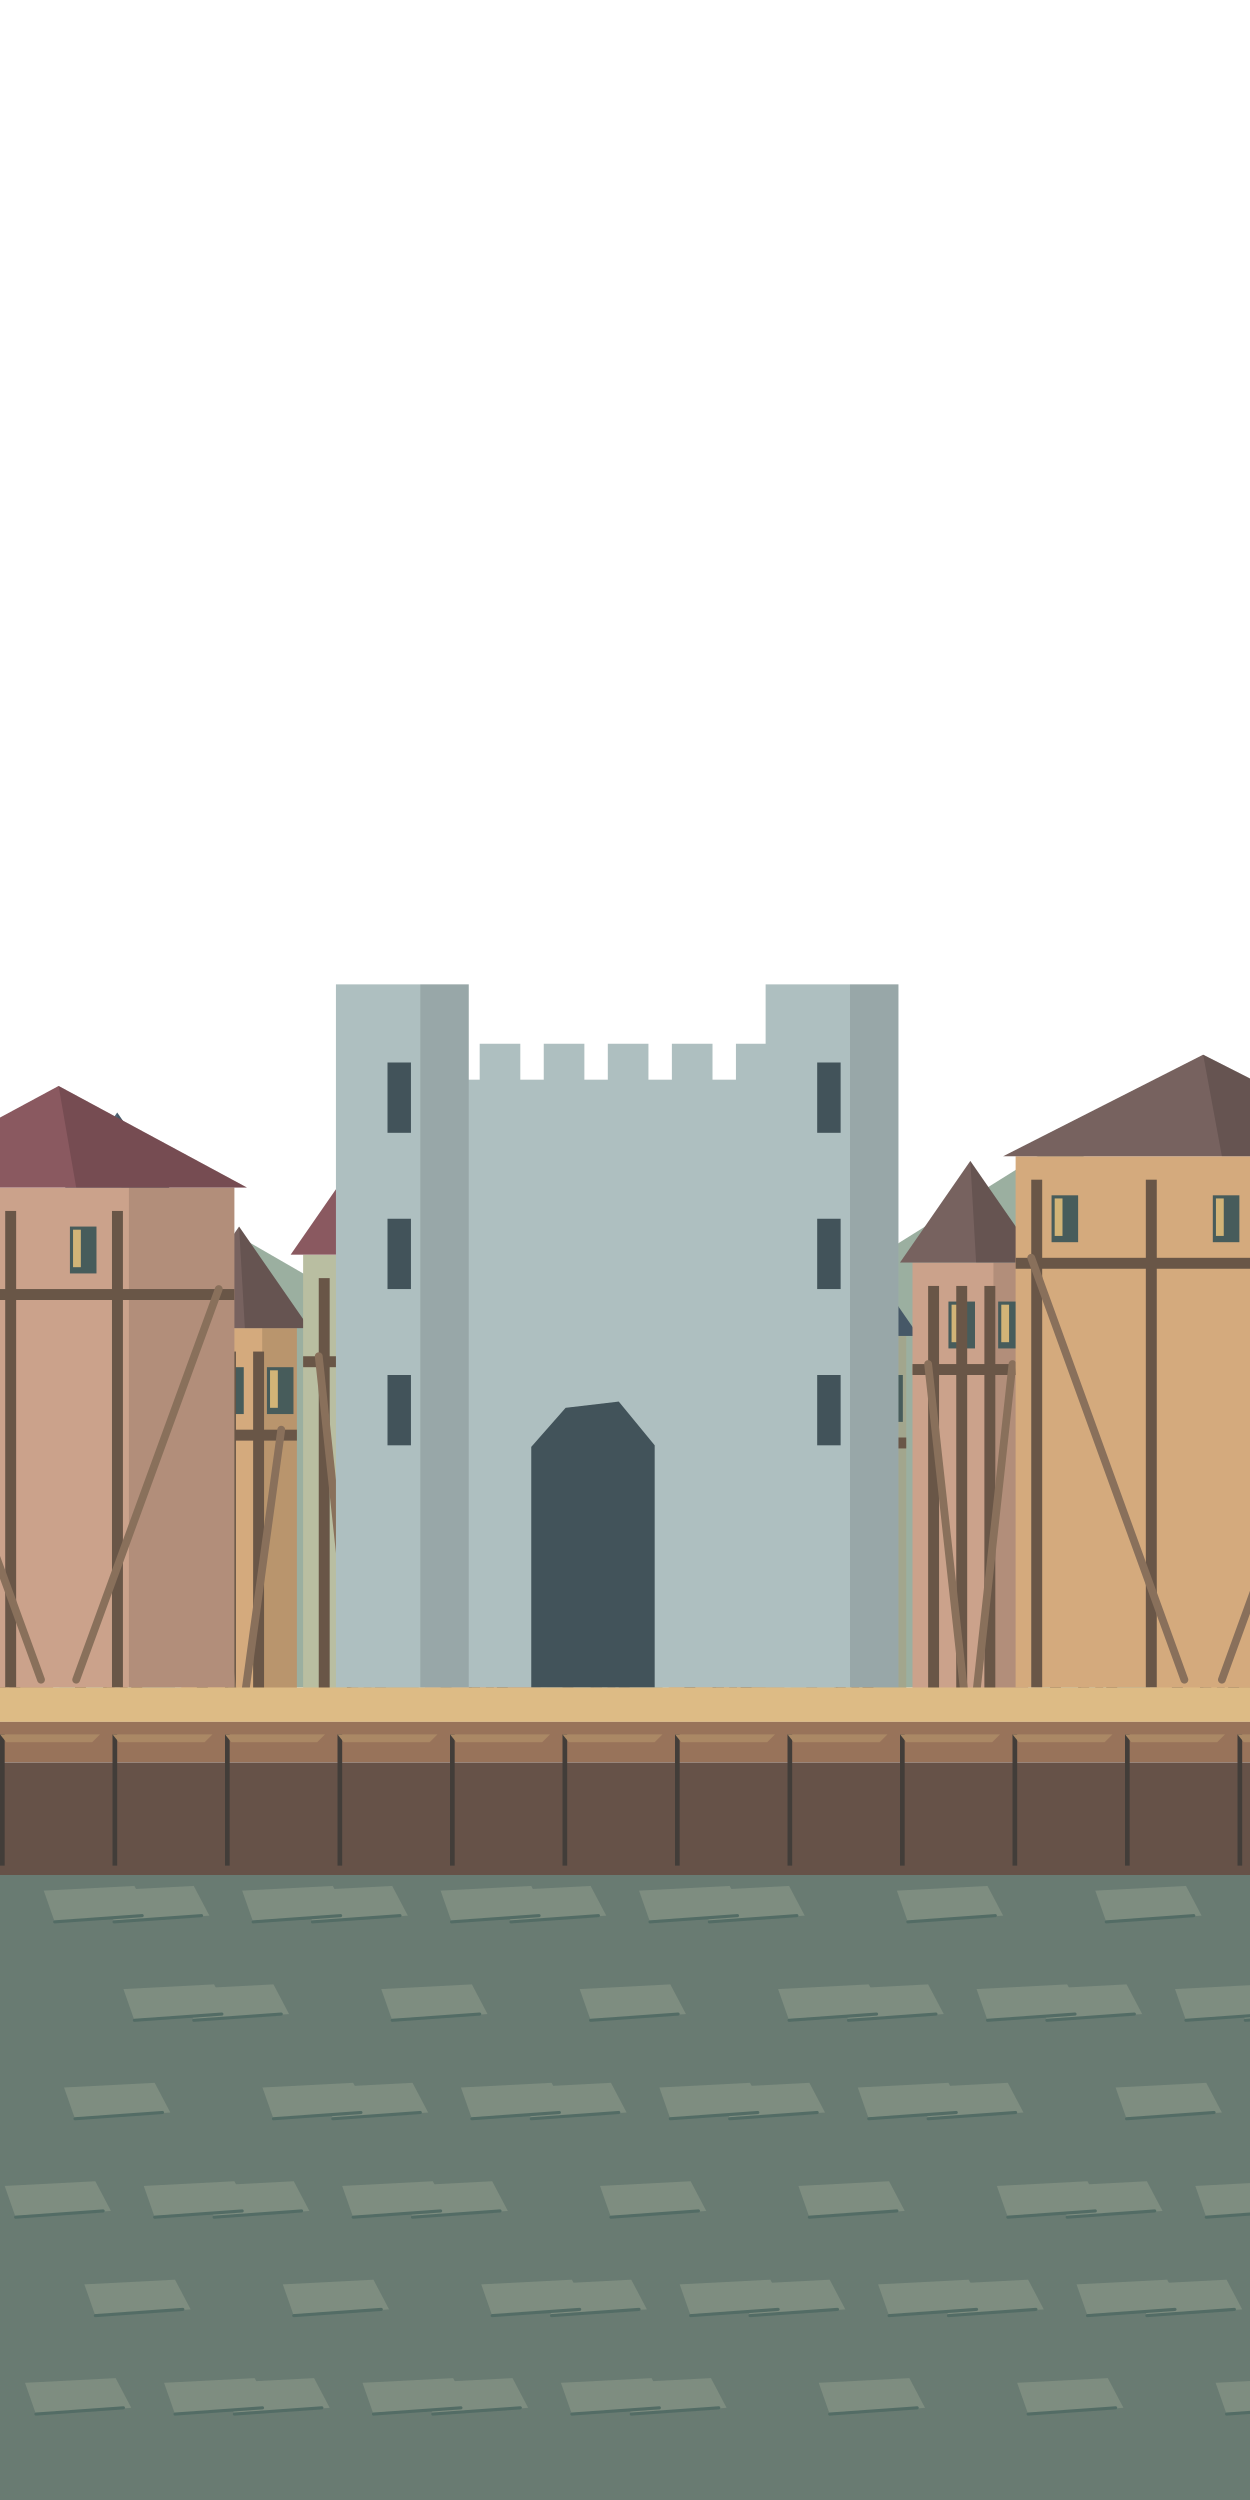
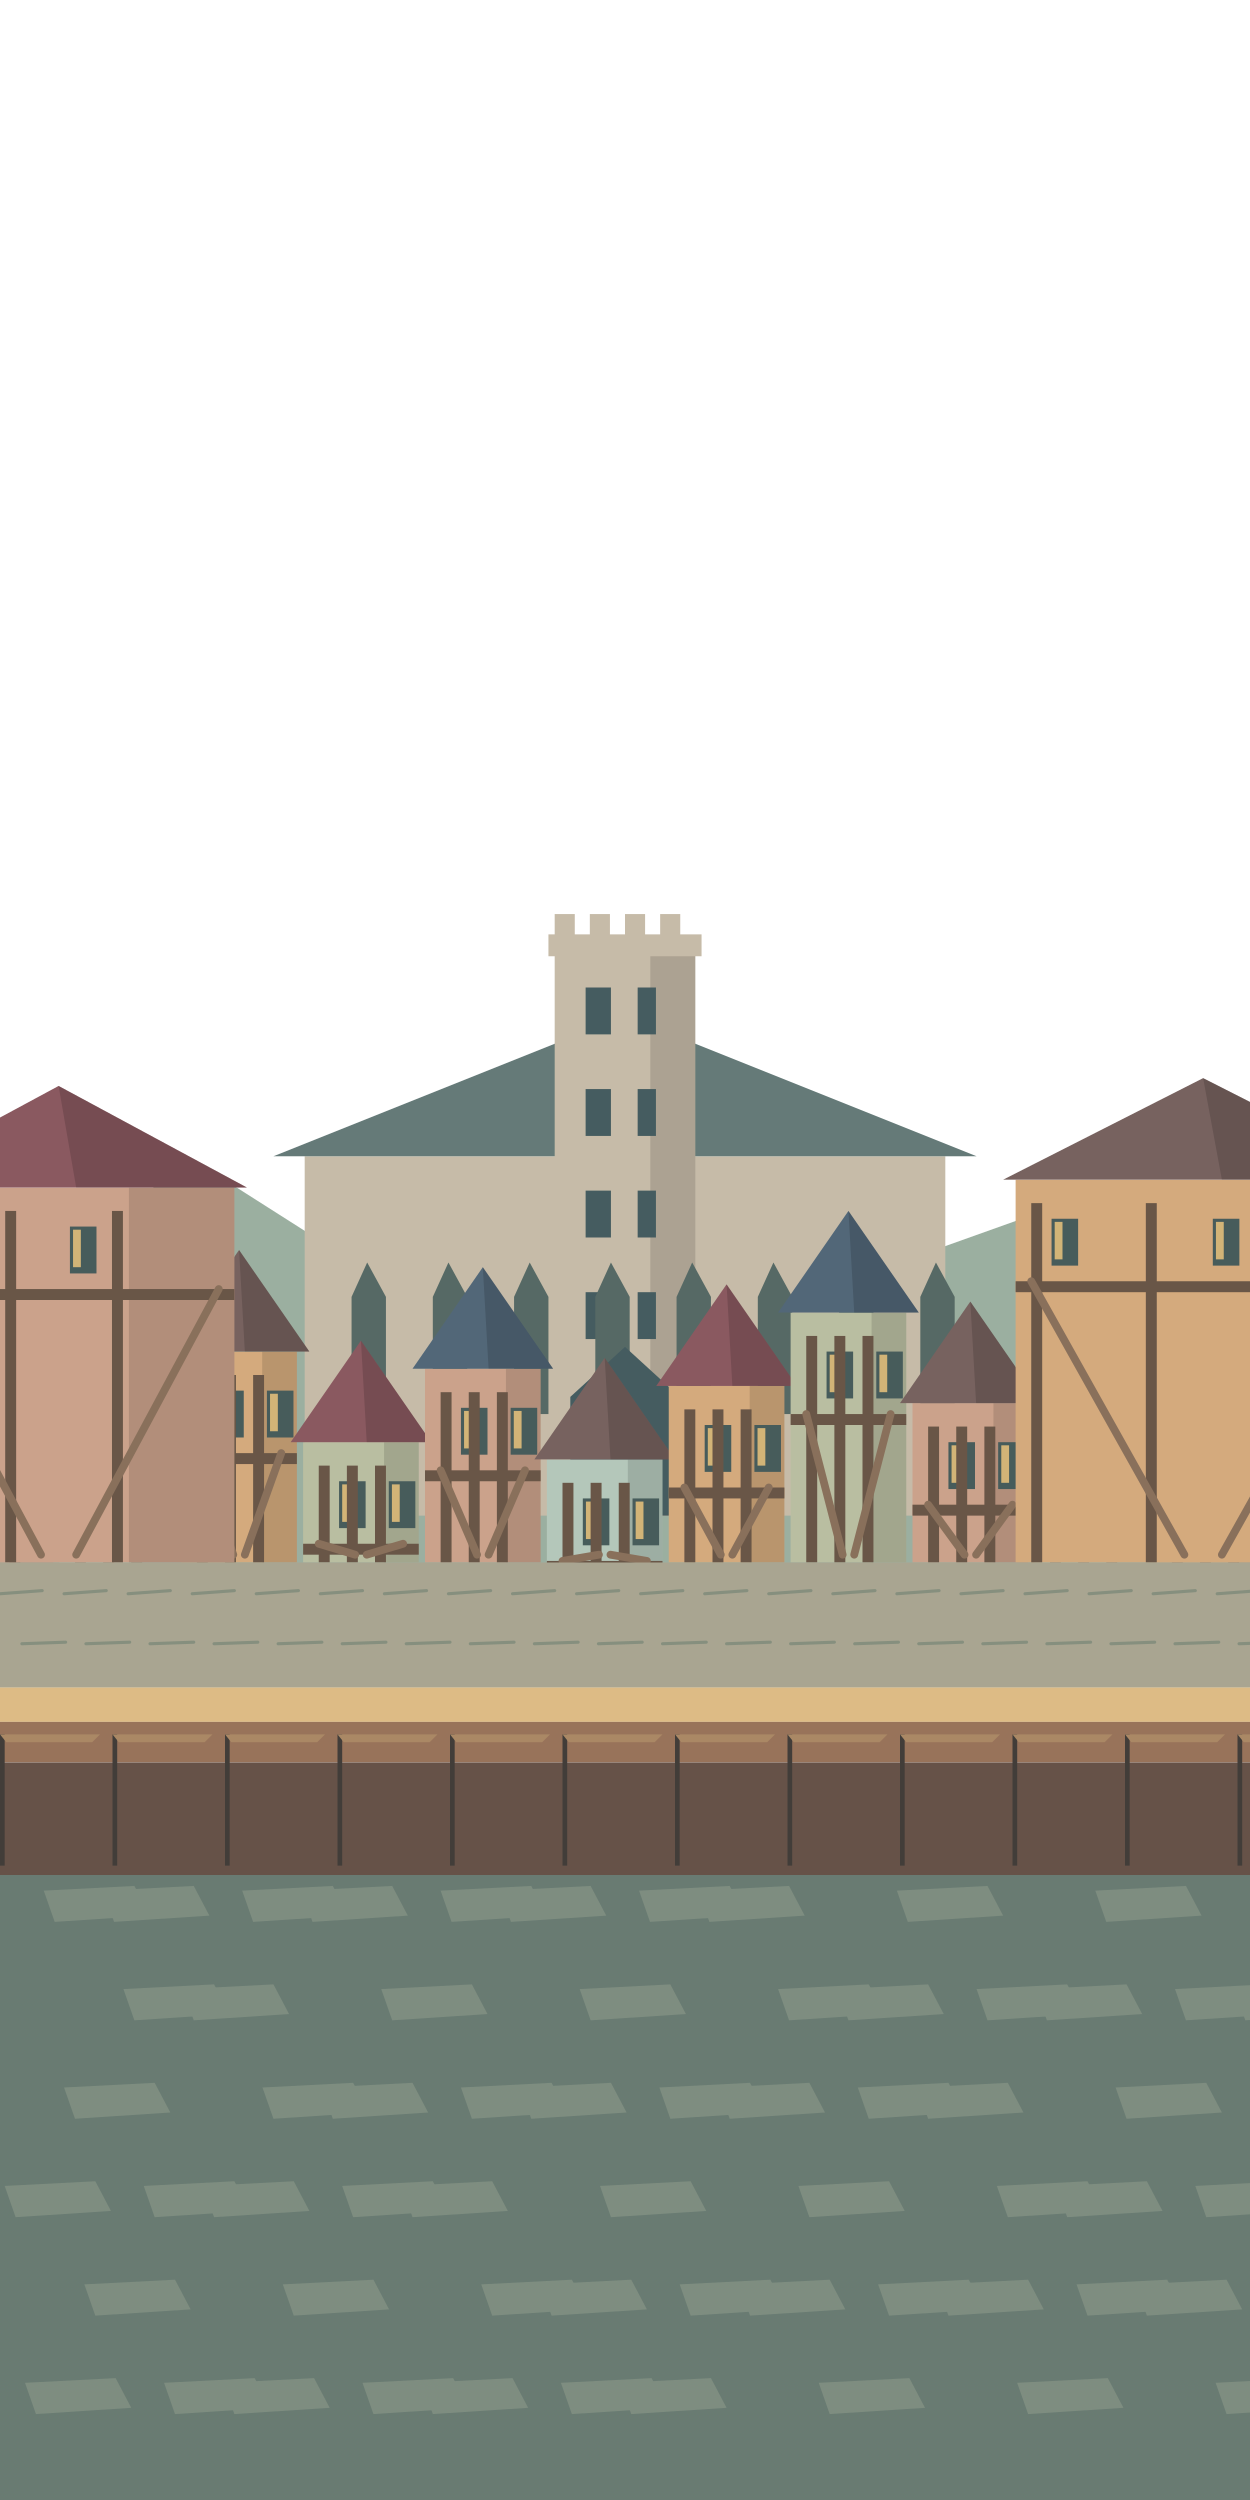
<svg xmlns="http://www.w3.org/2000/svg" width="800" height="1600" viewBox="0 0 800 1600">
-   <polygon points="0,870 90,755 220,830 370,700 520,830 680,730 800,820 800,1080 0,1080" fill="#9bafa0" />
-   <rect x="-40" y="824" width="74" height="266" fill="#cba28b" />
-   <polygon points="11.8,824 34,824 34,1090 11.8,1090" fill="#00000020" />
-   <polygon points="-48,824 -3,759 42,824" fill="#8a5960" />
-   <polygon points="-3,759 42,824 0.7,824" fill="#00000025" />
-   <rect x="-30" y="839" width="7" height="251" fill="#695647" />
-   <rect x="-17" y="849" width="17" height="30" fill="#475c5b" />
-   <rect x="-15" y="851" width="5" height="24" fill="#d2b477" />
-   <rect x="-12" y="839" width="7" height="251" fill="#695647" />
-   <rect x="14.82" y="849" width="17" height="30" fill="#475c5b" />
-   <rect x="16.82" y="851" width="5" height="24" fill="#d2b477" />
-   <rect x="6" y="839" width="7" height="251" fill="#695647" />
-   <rect x="-40" y="889" width="74" height="7" fill="#695647" />
-   <path d="M-30 889L-6.7 1085M24 889L0.7 1085" fill="none" stroke="#89705b" stroke-width="5" stroke-linecap="round" stroke-linejoin="round" />
-   <rect x="38" y="777" width="74" height="313" fill="#b4c7ba" />
-   <polygon points="89.8,777 112,777 112,1090 89.8,1090" fill="#00000020" />
-   <polygon points="30,777 75,712 120,777" fill="#526778" />
-   <polygon points="75,712 120,777 78.7,777" fill="#00000025" />
-   <rect x="48" y="792" width="7" height="298" fill="#695647" />
-   <rect x="61" y="802" width="17" height="30" fill="#475c5b" />
-   <rect x="63" y="804" width="5" height="24" fill="#d2b477" />
-   <rect x="66" y="792" width="7" height="298" fill="#695647" />
-   <rect x="92.82" y="802" width="17" height="30" fill="#475c5b" />
-   <rect x="94.82" y="804" width="5" height="24" fill="#d2b477" />
-   <rect x="84" y="792" width="7" height="298" fill="#695647" />
-   <rect x="38" y="842" width="74" height="7" fill="#695647" />
-   <path d="M48 842L71.3 1085M102 842L78.7 1085" fill="none" stroke="#89705b" stroke-width="5" stroke-linecap="round" stroke-linejoin="round" />
-   <rect x="116" y="850" width="74" height="240" fill="#d4aa7d" />
-   <polygon points="167.8,850 190,850 190,1090 167.8,1090" fill="#00000020" />
-   <polygon points="108,850 153,785 198,850" fill="#77625f" />
-   <polygon points="153,785 198,850 156.7,850" fill="#00000025" />
-   <rect x="126" y="865" width="7" height="225" fill="#695647" />
-   <rect x="139" y="875" width="17" height="30" fill="#475c5b" />
-   <rect x="141" y="877" width="5" height="24" fill="#d2b477" />
-   <rect x="144" y="865" width="7" height="225" fill="#695647" />
-   <rect x="170.82" y="875" width="17" height="30" fill="#475c5b" />
-   <rect x="172.82" y="877" width="5" height="24" fill="#d2b477" />
-   <rect x="162" y="865" width="7" height="225" fill="#695647" />
-   <rect x="116" y="915" width="74" height="7" fill="#695647" />
-   <path d="M126 915L149.3 1085M180 915L156.7 1085" fill="none" stroke="#89705b" stroke-width="5" stroke-linecap="round" stroke-linejoin="round" />
-   <rect x="194" y="803" width="74" height="287" fill="#b9bea1" />
-   <polygon points="245.8,803 268,803 268,1090 245.8,1090" fill="#00000020" />
-   <polygon points="186,803 231,738 276,803" fill="#8a5960" />
-   <polygon points="231,738 276,803 234.7,803" fill="#00000025" />
-   <rect x="204" y="818" width="7" height="272" fill="#695647" />
-   <rect x="217" y="828" width="17" height="30" fill="#475c5b" />
-   <rect x="219" y="830" width="5" height="24" fill="#d2b477" />
-   <rect x="222" y="818" width="7" height="272" fill="#695647" />
-   <rect x="248.82" y="828" width="17" height="30" fill="#475c5b" />
-   <rect x="250.82" y="830" width="5" height="24" fill="#d2b477" />
-   <rect x="240" y="818" width="7" height="272" fill="#695647" />
-   <rect x="194" y="868" width="74" height="7" fill="#695647" />
-   <path d="M204 868L227.3 1085M258 868L234.7 1085" fill="none" stroke="#89705b" stroke-width="5" stroke-linecap="round" stroke-linejoin="round" />
-   <rect x="272" y="876" width="74" height="214" fill="#cba28b" />
-   <polygon points="323.8,876 346,876 346,1090 323.8,1090" fill="#00000020" />
+   <polygon points="0,850 120,740 230,810 400,720 570,810 710,760 800,830 800,1080 0,1080" fill="#9bafa0" />
+   <rect x="195" y="740" width="410" height="230" fill="#c6bba8" />
+   <polygon points="175,740 400,650 625,740" fill="#657a78" />
+   <rect x="355" y="610" width="90" height="360" fill="#c6bba8" />
+   <polygon points="416.2,610 445,610 445,970 416.2,970" fill="#00000022" />
+   <rect x="351" y="598" width="98" height="14" fill="#c6bba8" />
+   <rect x="355" y="585" width="12.857" height="20" fill="#c6bba8" />
+   <rect x="377.5" y="585" width="12.857" height="20" fill="#c6bba8" />
+   <rect x="400" y="585" width="12.857" height="20" fill="#c6bba8" />
+   <rect x="422.5" y="585" width="12.857" height="20" fill="#c6bba8" />
+   <rect x="374.8" y="632" width="16.2" height="30" fill="#455c60" />
+   <rect x="408.1" y="632" width="11.7" height="30" fill="#455c60" />
+   <rect x="374.8" y="697" width="16.2" height="30" fill="#455c60" />
+   <rect x="408.1" y="697" width="11.7" height="30" fill="#455c60" />
+   <rect x="374.8" y="762" width="16.2" height="30" fill="#455c60" />
+   <rect x="408.1" y="762" width="11.7" height="30" fill="#455c60" />
+   <rect x="374.8" y="827" width="16.2" height="30" fill="#455c60" />
+   <rect x="408.1" y="827" width="11.7" height="30" fill="#455c60" />
+   <rect x="374.8" y="892" width="16.2" height="30" fill="#455c60" />
+   <rect x="408.1" y="892" width="11.7" height="30" fill="#455c60" />
+   <polygon points="225,830 235,808 247,830 247,905 225,905" fill="#566965" />
+   <polygon points="277,830 287,808 299,830 299,905 277,905" fill="#566965" />
+   <polygon points="329,830 339,808 351,830 351,905 329,905" fill="#566965" />
+   <polygon points="381,830 391,808 403,830 403,905 381,905" fill="#566965" />
+   <polygon points="433,830 443,808 455,830 455,905 433,905" fill="#566965" />
+   <polygon points="485,830 495,808 507,830 507,905 485,905" fill="#566965" />
+   <polygon points="537,830 547,808 559,830 559,905 537,905" fill="#566965" />
+   <polygon points="589,830 599,808 611,830 611,905 589,905" fill="#566965" />
+   <polygon points="365,970 365,894 400,862 435,894 435,970" fill="#455c60" />
+   <rect x="-40" y="854" width="74" height="146" fill="#cba28b" />
+   <polygon points="11.8,854 34,854 34,1000 11.8,1000" fill="#00000020" />
+   <polygon points="-48,854 -3,789 42,854" fill="#8a5960" />
+   <polygon points="-3,789 42,854 0.7,854" fill="#00000025" />
+   <rect x="-30" y="869" width="7" height="131" fill="#695647" />
+   <rect x="-17" y="879" width="17" height="30" fill="#475c5b" />
+   <rect x="-15" y="881" width="5" height="24" fill="#d2b477" />
+   <rect x="-12" y="869" width="7" height="131" fill="#695647" />
+   <rect x="14.82" y="879" width="17" height="30" fill="#475c5b" />
+   <rect x="16.82" y="881" width="5" height="24" fill="#d2b477" />
+   <rect x="6" y="869" width="7" height="131" fill="#695647" />
+   <rect x="-40" y="919" width="74" height="7" fill="#695647" />
+   <path d="M-30 919L-6.7 995M24 919L0.7 995" fill="none" stroke="#89705b" stroke-width="5" stroke-linecap="round" stroke-linejoin="round" />
+   <rect x="38" y="912" width="74" height="88" fill="#b4c7ba" />
+   <polygon points="89.8,912 112,912 112,1000 89.8,1000" fill="#00000020" />
+   <polygon points="30,912 75,847 120,912" fill="#526778" />
+   <polygon points="75,847 120,912 78.7,912" fill="#00000025" />
+   <rect x="48" y="927" width="7" height="73" fill="#695647" />
+   <rect x="61" y="937" width="17" height="30" fill="#475c5b" />
+   <rect x="63" y="939" width="5" height="24" fill="#d2b477" />
+   <rect x="66" y="927" width="7" height="73" fill="#695647" />
+   <rect x="92.82" y="937" width="17" height="30" fill="#475c5b" />
+   <rect x="94.82" y="939" width="5" height="24" fill="#d2b477" />
+   <rect x="84" y="927" width="7" height="73" fill="#695647" />
+   <rect x="38" y="977" width="74" height="7" fill="#695647" />
+   <path d="M48 977L71.3 995M102 977L78.7 995" fill="none" stroke="#89705b" stroke-width="5" stroke-linecap="round" stroke-linejoin="round" />
+   <rect x="116" y="865" width="74" height="135" fill="#d4aa7d" />
+   <polygon points="167.8,865 190,865 190,1000 167.8,1000" fill="#00000020" />
+   <polygon points="108,865 153,800 198,865" fill="#77625f" />
+   <polygon points="153,800 198,865 156.7,865" fill="#00000025" />
+   <rect x="126" y="880" width="7" height="120" fill="#695647" />
+   <rect x="139" y="890" width="17" height="30" fill="#475c5b" />
+   <rect x="141" y="892" width="5" height="24" fill="#d2b477" />
+   <rect x="144" y="880" width="7" height="120" fill="#695647" />
+   <rect x="170.82" y="890" width="17" height="30" fill="#475c5b" />
+   <rect x="172.82" y="892" width="5" height="24" fill="#d2b477" />
+   <rect x="162" y="880" width="7" height="120" fill="#695647" />
+   <rect x="116" y="930" width="74" height="7" fill="#695647" />
+   <path d="M126 930L149.3 995M180 930L156.7 995" fill="none" stroke="#89705b" stroke-width="5" stroke-linecap="round" stroke-linejoin="round" />
+   <rect x="194" y="923" width="74" height="77" fill="#b9bea1" />
+   <polygon points="245.8,923 268,923 268,1000 245.8,1000" fill="#00000020" />
+   <polygon points="186,923 231,858 276,923" fill="#8a5960" />
+   <polygon points="231,858 276,923 234.7,923" fill="#00000025" />
+   <rect x="204" y="938" width="7" height="62" fill="#695647" />
+   <rect x="217" y="948" width="17" height="30" fill="#475c5b" />
+   <rect x="219" y="950" width="5" height="24" fill="#d2b477" />
+   <rect x="222" y="938" width="7" height="62" fill="#695647" />
+   <rect x="248.82" y="948" width="17" height="30" fill="#475c5b" />
+   <rect x="250.82" y="950" width="5" height="24" fill="#d2b477" />
+   <rect x="240" y="938" width="7" height="62" fill="#695647" />
+   <rect x="194" y="988" width="74" height="7" fill="#695647" />
+   <path d="M204 988L227.3 995M258 988L234.7 995" fill="none" stroke="#89705b" stroke-width="5" stroke-linecap="round" stroke-linejoin="round" />
+   <rect x="272" y="876" width="74" height="124" fill="#cba28b" />
+   <polygon points="323.8,876 346,876 346,1000 323.8,1000" fill="#00000020" />
  <polygon points="264,876 309,811 354,876" fill="#526778" />
  <polygon points="309,811 354,876 312.7,876" fill="#00000025" />
-   <rect x="282" y="891" width="7" height="199" fill="#695647" />
+   <rect x="282" y="891" width="7" height="109" fill="#695647" />
  <rect x="295" y="901" width="17" height="30" fill="#475c5b" />
  <rect x="297" y="903" width="5" height="24" fill="#d2b477" />
-   <rect x="300" y="891" width="7" height="199" fill="#695647" />
+   <rect x="300" y="891" width="7" height="109" fill="#695647" />
  <rect x="326.82" y="901" width="17" height="30" fill="#475c5b" />
  <rect x="328.82" y="903" width="5" height="24" fill="#d2b477" />
-   <rect x="318" y="891" width="7" height="199" fill="#695647" />
+   <rect x="318" y="891" width="7" height="109" fill="#695647" />
  <rect x="272" y="941" width="74" height="7" fill="#695647" />
-   <path d="M282 941L305.3 1085M336 941L312.7 1085" fill="none" stroke="#89705b" stroke-width="5" stroke-linecap="round" stroke-linejoin="round" />
-   <rect x="350" y="829" width="74" height="261" fill="#b4c7ba" />
-   <polygon points="401.8,829 424,829 424,1090 401.8,1090" fill="#00000020" />
-   <polygon points="342,829 387,764 432,829" fill="#77625f" />
-   <polygon points="387,764 432,829 390.7,829" fill="#00000025" />
-   <rect x="360" y="844" width="7" height="246" fill="#695647" />
-   <rect x="373" y="854" width="17" height="30" fill="#475c5b" />
-   <rect x="375" y="856" width="5" height="24" fill="#d2b477" />
-   <rect x="378" y="844" width="7" height="246" fill="#695647" />
-   <rect x="404.82" y="854" width="17" height="30" fill="#475c5b" />
-   <rect x="406.82" y="856" width="5" height="24" fill="#d2b477" />
-   <rect x="396" y="844" width="7" height="246" fill="#695647" />
-   <rect x="350" y="894" width="74" height="7" fill="#695647" />
-   <path d="M360 894L383.3 1085M414 894L390.7 1085" fill="none" stroke="#89705b" stroke-width="5" stroke-linecap="round" stroke-linejoin="round" />
-   <rect x="428" y="782" width="74" height="308" fill="#d4aa7d" />
-   <polygon points="479.8,782 502,782 502,1090 479.8,1090" fill="#00000020" />
-   <polygon points="420,782 465,717 510,782" fill="#8a5960" />
-   <polygon points="465,717 510,782 468.7,782" fill="#00000025" />
-   <rect x="438" y="797" width="7" height="293" fill="#695647" />
-   <rect x="451" y="807" width="17" height="30" fill="#475c5b" />
-   <rect x="453" y="809" width="5" height="24" fill="#d2b477" />
-   <rect x="456" y="797" width="7" height="293" fill="#695647" />
-   <rect x="482.82" y="807" width="17" height="30" fill="#475c5b" />
-   <rect x="484.82" y="809" width="5" height="24" fill="#d2b477" />
-   <rect x="474" y="797" width="7" height="293" fill="#695647" />
-   <rect x="428" y="847" width="74" height="7" fill="#695647" />
-   <path d="M438 847L461.3 1085M492 847L468.7 1085" fill="none" stroke="#89705b" stroke-width="5" stroke-linecap="round" stroke-linejoin="round" />
-   <rect x="506" y="855" width="74" height="235" fill="#b9bea1" />
-   <polygon points="557.8,855 580,855 580,1090 557.8,1090" fill="#00000020" />
-   <polygon points="498,855 543,790 588,855" fill="#526778" />
-   <polygon points="543,790 588,855 546.7,855" fill="#00000025" />
-   <rect x="516" y="870" width="7" height="220" fill="#695647" />
-   <rect x="529" y="880" width="17" height="30" fill="#475c5b" />
-   <rect x="531" y="882" width="5" height="24" fill="#d2b477" />
-   <rect x="534" y="870" width="7" height="220" fill="#695647" />
-   <rect x="560.82" y="880" width="17" height="30" fill="#475c5b" />
-   <rect x="562.82" y="882" width="5" height="24" fill="#d2b477" />
-   <rect x="552" y="870" width="7" height="220" fill="#695647" />
-   <rect x="506" y="920" width="74" height="7" fill="#695647" />
-   <path d="M516 920L539.3 1085M570 920L546.7 1085" fill="none" stroke="#89705b" stroke-width="5" stroke-linecap="round" stroke-linejoin="round" />
-   <rect x="584" y="808" width="74" height="282" fill="#cba28b" />
-   <polygon points="635.8,808 658,808 658,1090 635.8,1090" fill="#00000020" />
-   <polygon points="576,808 621,743 666,808" fill="#77625f" />
-   <polygon points="621,743 666,808 624.7,808" fill="#00000025" />
-   <rect x="594" y="823" width="7" height="267" fill="#695647" />
-   <rect x="607" y="833" width="17" height="30" fill="#475c5b" />
-   <rect x="609" y="835" width="5" height="24" fill="#d2b477" />
-   <rect x="612" y="823" width="7" height="267" fill="#695647" />
-   <rect x="638.82" y="833" width="17" height="30" fill="#475c5b" />
-   <rect x="640.82" y="835" width="5" height="24" fill="#d2b477" />
-   <rect x="630" y="823" width="7" height="267" fill="#695647" />
-   <rect x="584" y="873" width="74" height="7" fill="#695647" />
-   <path d="M594 873L617.3 1085M648 873L624.7 1085" fill="none" stroke="#89705b" stroke-width="5" stroke-linecap="round" stroke-linejoin="round" />
-   <rect x="662" y="881" width="74" height="209" fill="#b4c7ba" />
-   <polygon points="713.8,881 736,881 736,1090 713.8,1090" fill="#00000020" />
-   <polygon points="654,881 699,816 744,881" fill="#8a5960" />
-   <polygon points="699,816 744,881 702.7,881" fill="#00000025" />
-   <rect x="672" y="896" width="7" height="194" fill="#695647" />
-   <rect x="685" y="906" width="17" height="30" fill="#475c5b" />
-   <rect x="687" y="908" width="5" height="24" fill="#d2b477" />
-   <rect x="690" y="896" width="7" height="194" fill="#695647" />
-   <rect x="716.82" y="906" width="17" height="30" fill="#475c5b" />
-   <rect x="718.82" y="908" width="5" height="24" fill="#d2b477" />
-   <rect x="708" y="896" width="7" height="194" fill="#695647" />
-   <rect x="662" y="946" width="74" height="7" fill="#695647" />
-   <path d="M672 946L695.3 1085M726 946L702.7 1085" fill="none" stroke="#89705b" stroke-width="5" stroke-linecap="round" stroke-linejoin="round" />
-   <rect x="740" y="834" width="74" height="256" fill="#d4aa7d" />
-   <polygon points="791.8,834 814,834 814,1090 791.8,1090" fill="#00000020" />
-   <polygon points="732,834 777,769 822,834" fill="#526778" />
-   <polygon points="777,769 822,834 780.7,834" fill="#00000025" />
-   <rect x="750" y="849" width="7" height="241" fill="#695647" />
-   <rect x="763" y="859" width="17" height="30" fill="#475c5b" />
-   <rect x="765" y="861" width="5" height="24" fill="#d2b477" />
-   <rect x="768" y="849" width="7" height="241" fill="#695647" />
-   <rect x="794.82" y="859" width="17" height="30" fill="#475c5b" />
-   <rect x="796.82" y="861" width="5" height="24" fill="#d2b477" />
-   <rect x="786" y="849" width="7" height="241" fill="#695647" />
-   <rect x="740" y="899" width="74" height="7" fill="#695647" />
-   <path d="M750 899L773.3 1085M804 899L780.7 1085" fill="none" stroke="#89705b" stroke-width="5" stroke-linecap="round" stroke-linejoin="round" />
-   <rect x="818" y="787" width="74" height="303" fill="#b9bea1" />
-   <polygon points="869.8,787 892,787 892,1090 869.8,1090" fill="#00000020" />
-   <polygon points="810,787 855,722 900,787" fill="#77625f" />
-   <polygon points="855,722 900,787 858.7,787" fill="#00000025" />
-   <rect x="828" y="802" width="7" height="288" fill="#695647" />
-   <rect x="841" y="812" width="17" height="30" fill="#475c5b" />
-   <rect x="843" y="814" width="5" height="24" fill="#d2b477" />
-   <rect x="846" y="802" width="7" height="288" fill="#695647" />
-   <rect x="872.82" y="812" width="17" height="30" fill="#475c5b" />
-   <rect x="874.82" y="814" width="5" height="24" fill="#d2b477" />
-   <rect x="864" y="802" width="7" height="288" fill="#695647" />
-   <rect x="818" y="852" width="74" height="7" fill="#695647" />
-   <path d="M828 852L851.3 1085M882 852L858.7 1085" fill="none" stroke="#89705b" stroke-width="5" stroke-linecap="round" stroke-linejoin="round" />
-   <rect x="225" y="720" width="310" height="360" fill="#aebfc0" />
-   <rect x="220" y="691" width="320" height="36" fill="#aebfc0" />
-   <rect x="225" y="668" width="26" height="37" fill="#aebfc0" />
-   <rect x="266" y="668" width="26" height="37" fill="#aebfc0" />
-   <rect x="307" y="668" width="26" height="37" fill="#aebfc0" />
-   <rect x="348" y="668" width="26" height="37" fill="#aebfc0" />
-   <rect x="389" y="668" width="26" height="37" fill="#aebfc0" />
-   <rect x="430" y="668" width="26" height="37" fill="#aebfc0" />
-   <rect x="471" y="668" width="26" height="37" fill="#aebfc0" />
-   <rect x="512" y="668" width="26" height="37" fill="#aebfc0" />
-   <rect x="215" y="630" width="85" height="450" fill="#aebfc0" />
-   <polygon points="269,630 300,630 300,1080 269,1080" fill="#00000020" />
-   <rect x="248" y="680" width="15" height="45" fill="#42535a" />
-   <rect x="248" y="780" width="15" height="45" fill="#42535a" />
-   <rect x="248" y="880" width="15" height="45" fill="#42535a" />
-   <rect x="490" y="630" width="85" height="450" fill="#aebfc0" />
-   <polygon points="544,630 575,630 575,1080 544,1080" fill="#00000020" />
-   <rect x="523" y="680" width="15" height="45" fill="#42535a" />
-   <rect x="523" y="780" width="15" height="45" fill="#42535a" />
-   <rect x="523" y="880" width="15" height="45" fill="#42535a" />
-   <polygon points="340,1080 340,926 362,901 396,897 419,925 419,1080" fill="#42535a" />
-   <rect x="-75" y="760" width="225" height="320" fill="#cba28b" />
-   <polygon points="82.5,760 150,760 150,1080 82.5,1080" fill="#00000020" />
+   <path d="M282 941L305.3 995M336 941L312.7 995" fill="none" stroke="#89705b" stroke-width="5" stroke-linecap="round" stroke-linejoin="round" />
+   <rect x="350" y="934" width="74" height="66" fill="#b4c7ba" />
+   <polygon points="401.8,934 424,934 424,1000 401.8,1000" fill="#00000020" />
+   <polygon points="342,934 387,869 432,934" fill="#77625f" />
+   <polygon points="387,869 432,934 390.7,934" fill="#00000025" />
+   <rect x="360" y="949" width="7" height="51" fill="#695647" />
+   <rect x="373" y="959" width="17" height="30" fill="#475c5b" />
+   <rect x="375" y="961" width="5" height="24" fill="#d2b477" />
+   <rect x="378" y="949" width="7" height="51" fill="#695647" />
+   <rect x="404.82" y="959" width="17" height="30" fill="#475c5b" />
+   <rect x="406.82" y="961" width="5" height="24" fill="#d2b477" />
+   <rect x="396" y="949" width="7" height="51" fill="#695647" />
+   <rect x="350" y="999" width="74" height="7" fill="#695647" />
+   <path d="M360 999L383.3 995M414 999L390.7 995" fill="none" stroke="#89705b" stroke-width="5" stroke-linecap="round" stroke-linejoin="round" />
+   <rect x="428" y="887" width="74" height="113" fill="#d4aa7d" />
+   <polygon points="479.8,887 502,887 502,1000 479.8,1000" fill="#00000020" />
+   <polygon points="420,887 465,822 510,887" fill="#8a5960" />
+   <polygon points="465,822 510,887 468.7,887" fill="#00000025" />
+   <rect x="438" y="902" width="7" height="98" fill="#695647" />
+   <rect x="451" y="912" width="17" height="30" fill="#475c5b" />
+   <rect x="453" y="914" width="5" height="24" fill="#d2b477" />
+   <rect x="456" y="902" width="7" height="98" fill="#695647" />
+   <rect x="482.82" y="912" width="17" height="30" fill="#475c5b" />
+   <rect x="484.82" y="914" width="5" height="24" fill="#d2b477" />
+   <rect x="474" y="902" width="7" height="98" fill="#695647" />
+   <rect x="428" y="952" width="74" height="7" fill="#695647" />
+   <path d="M438 952L461.3 995M492 952L468.7 995" fill="none" stroke="#89705b" stroke-width="5" stroke-linecap="round" stroke-linejoin="round" />
+   <rect x="506" y="840" width="74" height="160" fill="#b9bea1" />
+   <polygon points="557.8,840 580,840 580,1000 557.8,1000" fill="#00000020" />
+   <polygon points="498,840 543,775 588,840" fill="#526778" />
+   <polygon points="543,775 588,840 546.7,840" fill="#00000025" />
+   <rect x="516" y="855" width="7" height="145" fill="#695647" />
+   <rect x="529" y="865" width="17" height="30" fill="#475c5b" />
+   <rect x="531" y="867" width="5" height="24" fill="#d2b477" />
+   <rect x="534" y="855" width="7" height="145" fill="#695647" />
+   <rect x="560.82" y="865" width="17" height="30" fill="#475c5b" />
+   <rect x="562.82" y="867" width="5" height="24" fill="#d2b477" />
+   <rect x="552" y="855" width="7" height="145" fill="#695647" />
+   <rect x="506" y="905" width="74" height="7" fill="#695647" />
+   <path d="M516 905L539.3 995M570 905L546.7 995" fill="none" stroke="#89705b" stroke-width="5" stroke-linecap="round" stroke-linejoin="round" />
+   <rect x="584" y="898" width="74" height="102" fill="#cba28b" />
+   <polygon points="635.8,898 658,898 658,1000 635.8,1000" fill="#00000020" />
+   <polygon points="576,898 621,833 666,898" fill="#77625f" />
+   <polygon points="621,833 666,898 624.7,898" fill="#00000025" />
+   <rect x="594" y="913" width="7" height="87" fill="#695647" />
+   <rect x="607" y="923" width="17" height="30" fill="#475c5b" />
+   <rect x="609" y="925" width="5" height="24" fill="#d2b477" />
+   <rect x="612" y="913" width="7" height="87" fill="#695647" />
+   <rect x="638.82" y="923" width="17" height="30" fill="#475c5b" />
+   <rect x="640.82" y="925" width="5" height="24" fill="#d2b477" />
+   <rect x="630" y="913" width="7" height="87" fill="#695647" />
+   <rect x="584" y="963" width="74" height="7" fill="#695647" />
+   <path d="M594 963L617.3 995M648 963L624.7 995" fill="none" stroke="#89705b" stroke-width="5" stroke-linecap="round" stroke-linejoin="round" />
+   <rect x="662" y="851" width="74" height="149" fill="#b4c7ba" />
+   <polygon points="713.8,851 736,851 736,1000 713.8,1000" fill="#00000020" />
+   <polygon points="654,851 699,786 744,851" fill="#8a5960" />
+   <polygon points="699,786 744,851 702.7,851" fill="#00000025" />
+   <rect x="672" y="866" width="7" height="134" fill="#695647" />
+   <rect x="685" y="876" width="17" height="30" fill="#475c5b" />
+   <rect x="687" y="878" width="5" height="24" fill="#d2b477" />
+   <rect x="690" y="866" width="7" height="134" fill="#695647" />
+   <rect x="716.82" y="876" width="17" height="30" fill="#475c5b" />
+   <rect x="718.82" y="878" width="5" height="24" fill="#d2b477" />
+   <rect x="708" y="866" width="7" height="134" fill="#695647" />
+   <rect x="662" y="916" width="74" height="7" fill="#695647" />
+   <path d="M672 916L695.3 995M726 916L702.7 995" fill="none" stroke="#89705b" stroke-width="5" stroke-linecap="round" stroke-linejoin="round" />
+   <rect x="740" y="909" width="74" height="91" fill="#d4aa7d" />
+   <polygon points="791.8,909 814,909 814,1000 791.8,1000" fill="#00000020" />
+   <polygon points="732,909 777,844 822,909" fill="#526778" />
+   <polygon points="777,844 822,909 780.7,909" fill="#00000025" />
+   <rect x="750" y="924" width="7" height="76" fill="#695647" />
+   <rect x="763" y="934" width="17" height="30" fill="#475c5b" />
+   <rect x="765" y="936" width="5" height="24" fill="#d2b477" />
+   <rect x="768" y="924" width="7" height="76" fill="#695647" />
+   <rect x="794.82" y="934" width="17" height="30" fill="#475c5b" />
+   <rect x="796.82" y="936" width="5" height="24" fill="#d2b477" />
+   <rect x="786" y="924" width="7" height="76" fill="#695647" />
+   <rect x="740" y="974" width="74" height="7" fill="#695647" />
+   <path d="M750 974L773.3 995M804 974L780.7 995" fill="none" stroke="#89705b" stroke-width="5" stroke-linecap="round" stroke-linejoin="round" />
+   <rect x="818" y="862" width="74" height="138" fill="#b9bea1" />
+   <polygon points="869.8,862 892,862 892,1000 869.8,1000" fill="#00000020" />
+   <polygon points="810,862 855,797 900,862" fill="#77625f" />
+   <polygon points="855,797 900,862 858.7,862" fill="#00000025" />
+   <rect x="828" y="877" width="7" height="123" fill="#695647" />
+   <rect x="841" y="887" width="17" height="30" fill="#475c5b" />
+   <rect x="843" y="889" width="5" height="24" fill="#d2b477" />
+   <rect x="846" y="877" width="7" height="123" fill="#695647" />
+   <rect x="872.82" y="887" width="17" height="30" fill="#475c5b" />
+   <rect x="874.82" y="889" width="5" height="24" fill="#d2b477" />
+   <rect x="864" y="877" width="7" height="123" fill="#695647" />
+   <rect x="818" y="927" width="74" height="7" fill="#695647" />
+   <path d="M828 927L851.3 995M882 927L858.7 995" fill="none" stroke="#89705b" stroke-width="5" stroke-linecap="round" stroke-linejoin="round" />
+   <rect x="-75" y="760" width="225" height="240" fill="#cba28b" />
+   <polygon points="82.5,760 150,760 150,1000 82.5,1000" fill="#00000020" />
  <polygon points="-83,760 37.5,695 158,760" fill="#8a5960" />
  <polygon points="37.5,695 158,760 48.75,760" fill="#00000025" />
-   <rect x="-65" y="775" width="7" height="305" fill="#695647" />
+   <rect x="-65" y="775" width="7" height="225" fill="#695647" />
  <rect x="-52" y="785" width="17" height="30" fill="#475c5b" />
  <rect x="-50" y="787" width="5" height="24" fill="#d2b477" />
-   <rect x="3.333" y="775" width="7" height="305" fill="#695647" />
+   <rect x="3.333" y="775" width="7" height="225" fill="#695647" />
  <rect x="44.75" y="785" width="17" height="30" fill="#475c5b" />
  <rect x="46.75" y="787" width="5" height="24" fill="#d2b477" />
-   <rect x="71.667" y="775" width="7" height="305" fill="#695647" />
+   <rect x="71.667" y="775" width="7" height="225" fill="#695647" />
  <rect x="-75" y="825" width="225" height="7" fill="#695647" />
-   <path d="M-65 825L26.25 1075M140 825L48.75 1075" fill="none" stroke="#89705b" stroke-width="5" stroke-linecap="round" stroke-linejoin="round" />
-   <rect x="650" y="740" width="240" height="340" fill="#d4aa7d" />
-   <polygon points="818,740 890,740 890,1080 818,1080" fill="#00000020" />
-   <polygon points="642,740 770,675 898,740" fill="#77625f" />
-   <polygon points="770,675 898,740 782,740" fill="#00000025" />
-   <rect x="660" y="755" width="7" height="325" fill="#695647" />
-   <rect x="673" y="765" width="17" height="30" fill="#475c5b" />
-   <rect x="675" y="767" width="5" height="24" fill="#d2b477" />
-   <rect x="733.333" y="755" width="7" height="325" fill="#695647" />
-   <rect x="776.2" y="765" width="17" height="30" fill="#475c5b" />
-   <rect x="778.2" y="767" width="5" height="24" fill="#d2b477" />
-   <rect x="806.667" y="755" width="7" height="325" fill="#695647" />
-   <rect x="650" y="805" width="240" height="7" fill="#695647" />
-   <path d="M660 805L758 1075M880 805L782 1075" fill="none" stroke="#89705b" stroke-width="5" stroke-linecap="round" stroke-linejoin="round" />
+   <path d="M-65 825L26.25 995M140 825L48.75 995" fill="none" stroke="#89705b" stroke-width="5" stroke-linecap="round" stroke-linejoin="round" />
+   <rect x="650" y="755" width="240" height="245" fill="#d4aa7d" />
+   <polygon points="818,755 890,755 890,1000 818,1000" fill="#00000020" />
+   <polygon points="642,755 770,690 898,755" fill="#77625f" />
+   <polygon points="770,690 898,755 782,755" fill="#00000025" />
+   <rect x="660" y="770" width="7" height="230" fill="#695647" />
+   <rect x="673" y="780" width="17" height="30" fill="#475c5b" />
+   <rect x="675" y="782" width="5" height="24" fill="#d2b477" />
+   <rect x="733.333" y="770" width="7" height="230" fill="#695647" />
+   <rect x="776.2" y="780" width="17" height="30" fill="#475c5b" />
+   <rect x="778.2" y="782" width="5" height="24" fill="#d2b477" />
+   <rect x="806.667" y="770" width="7" height="230" fill="#695647" />
+   <rect x="650" y="820" width="240" height="7" fill="#695647" />
+   <path d="M660 820L758 995M880 820L782 995" fill="none" stroke="#89705b" stroke-width="5" stroke-linecap="round" stroke-linejoin="round" />
+   <rect x="0" y="1000" width="800" height="80" fill="#a9a591" />
+   <path d="M0 1020l27 -2 M14 1052l28 -1" fill="none" stroke="#868f7e" stroke-width="2" stroke-linecap="round" stroke-linejoin="round" />
+   <path d="M41 1020l27 -2 M55 1052l28 -1" fill="none" stroke="#868f7e" stroke-width="2" stroke-linecap="round" stroke-linejoin="round" />
+   <path d="M82 1020l27 -2 M96 1052l28 -1" fill="none" stroke="#868f7e" stroke-width="2" stroke-linecap="round" stroke-linejoin="round" />
+   <path d="M123 1020l27 -2 M137 1052l28 -1" fill="none" stroke="#868f7e" stroke-width="2" stroke-linecap="round" stroke-linejoin="round" />
+   <path d="M164 1020l27 -2 M178 1052l28 -1" fill="none" stroke="#868f7e" stroke-width="2" stroke-linecap="round" stroke-linejoin="round" />
+   <path d="M205 1020l27 -2 M219 1052l28 -1" fill="none" stroke="#868f7e" stroke-width="2" stroke-linecap="round" stroke-linejoin="round" />
+   <path d="M246 1020l27 -2 M260 1052l28 -1" fill="none" stroke="#868f7e" stroke-width="2" stroke-linecap="round" stroke-linejoin="round" />
+   <path d="M287 1020l27 -2 M301 1052l28 -1" fill="none" stroke="#868f7e" stroke-width="2" stroke-linecap="round" stroke-linejoin="round" />
+   <path d="M328 1020l27 -2 M342 1052l28 -1" fill="none" stroke="#868f7e" stroke-width="2" stroke-linecap="round" stroke-linejoin="round" />
+   <path d="M369 1020l27 -2 M383 1052l28 -1" fill="none" stroke="#868f7e" stroke-width="2" stroke-linecap="round" stroke-linejoin="round" />
+   <path d="M410 1020l27 -2 M424 1052l28 -1" fill="none" stroke="#868f7e" stroke-width="2" stroke-linecap="round" stroke-linejoin="round" />
+   <path d="M451 1020l27 -2 M465 1052l28 -1" fill="none" stroke="#868f7e" stroke-width="2" stroke-linecap="round" stroke-linejoin="round" />
+   <path d="M492 1020l27 -2 M506 1052l28 -1" fill="none" stroke="#868f7e" stroke-width="2" stroke-linecap="round" stroke-linejoin="round" />
+   <path d="M533 1020l27 -2 M547 1052l28 -1" fill="none" stroke="#868f7e" stroke-width="2" stroke-linecap="round" stroke-linejoin="round" />
+   <path d="M574 1020l27 -2 M588 1052l28 -1" fill="none" stroke="#868f7e" stroke-width="2" stroke-linecap="round" stroke-linejoin="round" />
+   <path d="M615 1020l27 -2 M629 1052l28 -1" fill="none" stroke="#868f7e" stroke-width="2" stroke-linecap="round" stroke-linejoin="round" />
+   <path d="M656 1020l27 -2 M670 1052l28 -1" fill="none" stroke="#868f7e" stroke-width="2" stroke-linecap="round" stroke-linejoin="round" />
+   <path d="M697 1020l27 -2 M711 1052l28 -1" fill="none" stroke="#868f7e" stroke-width="2" stroke-linecap="round" stroke-linejoin="round" />
+   <path d="M738 1020l27 -2 M752 1052l28 -1" fill="none" stroke="#868f7e" stroke-width="2" stroke-linecap="round" stroke-linejoin="round" />
+   <path d="M779 1020l27 -2 M793 1052l28 -1" fill="none" stroke="#868f7e" stroke-width="2" stroke-linecap="round" stroke-linejoin="round" />
+   <path d="M820 1020l27 -2 M834 1052l28 -1" fill="none" stroke="#868f7e" stroke-width="2" stroke-linecap="round" stroke-linejoin="round" />
+   <path d="M861 1020l27 -2 M875 1052l28 -1" fill="none" stroke="#868f7e" stroke-width="2" stroke-linecap="round" stroke-linejoin="round" />
  <rect x="0" y="1080" width="800" height="22" fill="#ddbb85" />
  <rect x="0" y="1102" width="800" height="26" fill="#98735a" />
  <rect x="0" y="1128" width="800" height="72" fill="#665248" />
  <rect x="0" y="1110" width="3" height="84" fill="#423d39" />
  <polygon points="0,1110 64,1110 59,1115 4,1115" fill="#aa8865" />
  <rect x="72" y="1110" width="3" height="84" fill="#423d39" />
  <polygon points="72,1110 136,1110 131,1115 76,1115" fill="#aa8865" />
  <rect x="144" y="1110" width="3" height="84" fill="#423d39" />
  <polygon points="144,1110 208,1110 203,1115 148,1115" fill="#aa8865" />
  <rect x="216" y="1110" width="3" height="84" fill="#423d39" />
  <polygon points="216,1110 280,1110 275,1115 220,1115" fill="#aa8865" />
  <rect x="288" y="1110" width="3" height="84" fill="#423d39" />
  <polygon points="288,1110 352,1110 347,1115 292,1115" fill="#aa8865" />
  <rect x="360" y="1110" width="3" height="84" fill="#423d39" />
  <polygon points="360,1110 424,1110 419,1115 364,1115" fill="#aa8865" />
  <rect x="432" y="1110" width="3" height="84" fill="#423d39" />
  <polygon points="432,1110 496,1110 491,1115 436,1115" fill="#aa8865" />
  <rect x="504" y="1110" width="3" height="84" fill="#423d39" />
  <polygon points="504,1110 568,1110 563,1115 508,1115" fill="#aa8865" />
  <rect x="576" y="1110" width="3" height="84" fill="#423d39" />
  <polygon points="576,1110 640,1110 635,1115 580,1115" fill="#aa8865" />
  <rect x="648" y="1110" width="3" height="84" fill="#423d39" />
  <polygon points="648,1110 712,1110 707,1115 652,1115" fill="#aa8865" />
  <rect x="720" y="1110" width="3" height="84" fill="#423d39" />
  <polygon points="720,1110 784,1110 779,1115 724,1115" fill="#aa8865" />
  <rect x="792" y="1110" width="3" height="84" fill="#423d39" />
  <polygon points="792,1110 856,1110 851,1115 796,1115" fill="#aa8865" />
  <rect x="0" y="1200" width="800" height="400" fill="#697b72" />
  <polygon points="66,1210 124,1207 134,1226 73,1230" fill="#7e8d80" />
-   <path d="M73 1230L129 1226" fill="none" stroke="#536c65" stroke-width="2" stroke-linecap="round" stroke-linejoin="round" />
  <polygon points="193,1210 251,1207 261,1226 200,1230" fill="#7e8d80" />
-   <path d="M200 1230L256 1226" fill="none" stroke="#536c65" stroke-width="2" stroke-linecap="round" stroke-linejoin="round" />
  <polygon points="320,1210 378,1207 388,1226 327,1230" fill="#7e8d80" />
-   <path d="M327 1230L383 1226" fill="none" stroke="#536c65" stroke-width="2" stroke-linecap="round" stroke-linejoin="round" />
  <polygon points="447,1210 505,1207 515,1226 454,1230" fill="#7e8d80" />
-   <path d="M454 1230L510 1226" fill="none" stroke="#536c65" stroke-width="2" stroke-linecap="round" stroke-linejoin="round" />
  <polygon points="574,1210 632,1207 642,1226 581,1230" fill="#7e8d80" />
-   <path d="M581 1230L637 1226" fill="none" stroke="#536c65" stroke-width="2" stroke-linecap="round" stroke-linejoin="round" />
  <polygon points="701,1210 759,1207 769,1226 708,1230" fill="#7e8d80" />
-   <path d="M708 1230L764 1226" fill="none" stroke="#536c65" stroke-width="2" stroke-linecap="round" stroke-linejoin="round" />
  <polygon points="28,1210 86,1207 96,1226 35,1230" fill="#7e8d80" />
-   <path d="M35 1230L91 1226" fill="none" stroke="#536c65" stroke-width="2" stroke-linecap="round" stroke-linejoin="round" />
  <polygon points="155,1210 213,1207 223,1226 162,1230" fill="#7e8d80" />
-   <path d="M162 1230L218 1226" fill="none" stroke="#536c65" stroke-width="2" stroke-linecap="round" stroke-linejoin="round" />
  <polygon points="282,1210 340,1207 350,1226 289,1230" fill="#7e8d80" />
-   <path d="M289 1230L345 1226" fill="none" stroke="#536c65" stroke-width="2" stroke-linecap="round" stroke-linejoin="round" />
  <polygon points="409,1210 467,1207 477,1226 416,1230" fill="#7e8d80" />
-   <path d="M416 1230L472 1226" fill="none" stroke="#536c65" stroke-width="2" stroke-linecap="round" stroke-linejoin="round" />
  <polygon points="536,1273 594,1270 604,1289 543,1293" fill="#7e8d80" />
-   <path d="M543 1293L599 1289" fill="none" stroke="#536c65" stroke-width="2" stroke-linecap="round" stroke-linejoin="round" />
  <polygon points="663,1273 721,1270 731,1289 670,1293" fill="#7e8d80" />
-   <path d="M670 1293L726 1289" fill="none" stroke="#536c65" stroke-width="2" stroke-linecap="round" stroke-linejoin="round" />
  <polygon points="790,1273 848,1270 858,1289 797,1293" fill="#7e8d80" />
-   <path d="M797 1293L853 1289" fill="none" stroke="#536c65" stroke-width="2" stroke-linecap="round" stroke-linejoin="round" />
  <polygon points="117,1273 175,1270 185,1289 124,1293" fill="#7e8d80" />
-   <path d="M124 1293L180 1289" fill="none" stroke="#536c65" stroke-width="2" stroke-linecap="round" stroke-linejoin="round" />
  <polygon points="244,1273 302,1270 312,1289 251,1293" fill="#7e8d80" />
-   <path d="M251 1293L307 1289" fill="none" stroke="#536c65" stroke-width="2" stroke-linecap="round" stroke-linejoin="round" />
  <polygon points="371,1273 429,1270 439,1289 378,1293" fill="#7e8d80" />
-   <path d="M378 1293L434 1289" fill="none" stroke="#536c65" stroke-width="2" stroke-linecap="round" stroke-linejoin="round" />
  <polygon points="498,1273 556,1270 566,1289 505,1293" fill="#7e8d80" />
-   <path d="M505 1293L561 1289" fill="none" stroke="#536c65" stroke-width="2" stroke-linecap="round" stroke-linejoin="round" />
  <polygon points="625,1273 683,1270 693,1289 632,1293" fill="#7e8d80" />
-   <path d="M632 1293L688 1289" fill="none" stroke="#536c65" stroke-width="2" stroke-linecap="round" stroke-linejoin="round" />
  <polygon points="752,1273 810,1270 820,1289 759,1293" fill="#7e8d80" />
-   <path d="M759 1293L815 1289" fill="none" stroke="#536c65" stroke-width="2" stroke-linecap="round" stroke-linejoin="round" />
  <polygon points="79,1273 137,1270 147,1289 86,1293" fill="#7e8d80" />
-   <path d="M86 1293L142 1289" fill="none" stroke="#536c65" stroke-width="2" stroke-linecap="round" stroke-linejoin="round" />
  <polygon points="206,1336 264,1333 274,1352 213,1356" fill="#7e8d80" />
-   <path d="M213 1356L269 1352" fill="none" stroke="#536c65" stroke-width="2" stroke-linecap="round" stroke-linejoin="round" />
  <polygon points="333,1336 391,1333 401,1352 340,1356" fill="#7e8d80" />
-   <path d="M340 1356L396 1352" fill="none" stroke="#536c65" stroke-width="2" stroke-linecap="round" stroke-linejoin="round" />
  <polygon points="460,1336 518,1333 528,1352 467,1356" fill="#7e8d80" />
-   <path d="M467 1356L523 1352" fill="none" stroke="#536c65" stroke-width="2" stroke-linecap="round" stroke-linejoin="round" />
  <polygon points="587,1336 645,1333 655,1352 594,1356" fill="#7e8d80" />
-   <path d="M594 1356L650 1352" fill="none" stroke="#536c65" stroke-width="2" stroke-linecap="round" stroke-linejoin="round" />
  <polygon points="714,1336 772,1333 782,1352 721,1356" fill="#7e8d80" />
-   <path d="M721 1356L777 1352" fill="none" stroke="#536c65" stroke-width="2" stroke-linecap="round" stroke-linejoin="round" />
  <polygon points="41,1336 99,1333 109,1352 48,1356" fill="#7e8d80" />
-   <path d="M48 1356L104 1352" fill="none" stroke="#536c65" stroke-width="2" stroke-linecap="round" stroke-linejoin="round" />
  <polygon points="168,1336 226,1333 236,1352 175,1356" fill="#7e8d80" />
-   <path d="M175 1356L231 1352" fill="none" stroke="#536c65" stroke-width="2" stroke-linecap="round" stroke-linejoin="round" />
  <polygon points="295,1336 353,1333 363,1352 302,1356" fill="#7e8d80" />
-   <path d="M302 1356L358 1352" fill="none" stroke="#536c65" stroke-width="2" stroke-linecap="round" stroke-linejoin="round" />
  <polygon points="422,1336 480,1333 490,1352 429,1356" fill="#7e8d80" />
-   <path d="M429 1356L485 1352" fill="none" stroke="#536c65" stroke-width="2" stroke-linecap="round" stroke-linejoin="round" />
  <polygon points="549,1336 607,1333 617,1352 556,1356" fill="#7e8d80" />
-   <path d="M556 1356L612 1352" fill="none" stroke="#536c65" stroke-width="2" stroke-linecap="round" stroke-linejoin="round" />
  <polygon points="676,1399 734,1396 744,1415 683,1419" fill="#7e8d80" />
-   <path d="M683 1419L739 1415" fill="none" stroke="#536c65" stroke-width="2" stroke-linecap="round" stroke-linejoin="round" />
  <polygon points="3,1399 61,1396 71,1415 10,1419" fill="#7e8d80" />
-   <path d="M10 1419L66 1415" fill="none" stroke="#536c65" stroke-width="2" stroke-linecap="round" stroke-linejoin="round" />
  <polygon points="130,1399 188,1396 198,1415 137,1419" fill="#7e8d80" />
-   <path d="M137 1419L193 1415" fill="none" stroke="#536c65" stroke-width="2" stroke-linecap="round" stroke-linejoin="round" />
  <polygon points="257,1399 315,1396 325,1415 264,1419" fill="#7e8d80" />
-   <path d="M264 1419L320 1415" fill="none" stroke="#536c65" stroke-width="2" stroke-linecap="round" stroke-linejoin="round" />
  <polygon points="384,1399 442,1396 452,1415 391,1419" fill="#7e8d80" />
-   <path d="M391 1419L447 1415" fill="none" stroke="#536c65" stroke-width="2" stroke-linecap="round" stroke-linejoin="round" />
  <polygon points="511,1399 569,1396 579,1415 518,1419" fill="#7e8d80" />
-   <path d="M518 1419L574 1415" fill="none" stroke="#536c65" stroke-width="2" stroke-linecap="round" stroke-linejoin="round" />
  <polygon points="638,1399 696,1396 706,1415 645,1419" fill="#7e8d80" />
-   <path d="M645 1419L701 1415" fill="none" stroke="#536c65" stroke-width="2" stroke-linecap="round" stroke-linejoin="round" />
  <polygon points="765,1399 823,1396 833,1415 772,1419" fill="#7e8d80" />
-   <path d="M772 1419L828 1415" fill="none" stroke="#536c65" stroke-width="2" stroke-linecap="round" stroke-linejoin="round" />
  <polygon points="92,1399 150,1396 160,1415 99,1419" fill="#7e8d80" />
-   <path d="M99 1419L155 1415" fill="none" stroke="#536c65" stroke-width="2" stroke-linecap="round" stroke-linejoin="round" />
  <polygon points="219,1399 277,1396 287,1415 226,1419" fill="#7e8d80" />
-   <path d="M226 1419L282 1415" fill="none" stroke="#536c65" stroke-width="2" stroke-linecap="round" stroke-linejoin="round" />
  <polygon points="346,1462 404,1459 414,1478 353,1482" fill="#7e8d80" />
-   <path d="M353 1482L409 1478" fill="none" stroke="#536c65" stroke-width="2" stroke-linecap="round" stroke-linejoin="round" />
  <polygon points="473,1462 531,1459 541,1478 480,1482" fill="#7e8d80" />
-   <path d="M480 1482L536 1478" fill="none" stroke="#536c65" stroke-width="2" stroke-linecap="round" stroke-linejoin="round" />
  <polygon points="600,1462 658,1459 668,1478 607,1482" fill="#7e8d80" />
-   <path d="M607 1482L663 1478" fill="none" stroke="#536c65" stroke-width="2" stroke-linecap="round" stroke-linejoin="round" />
  <polygon points="727,1462 785,1459 795,1478 734,1482" fill="#7e8d80" />
-   <path d="M734 1482L790 1478" fill="none" stroke="#536c65" stroke-width="2" stroke-linecap="round" stroke-linejoin="round" />
  <polygon points="54,1462 112,1459 122,1478 61,1482" fill="#7e8d80" />
-   <path d="M61 1482L117 1478" fill="none" stroke="#536c65" stroke-width="2" stroke-linecap="round" stroke-linejoin="round" />
  <polygon points="181,1462 239,1459 249,1478 188,1482" fill="#7e8d80" />
-   <path d="M188 1482L244 1478" fill="none" stroke="#536c65" stroke-width="2" stroke-linecap="round" stroke-linejoin="round" />
  <polygon points="308,1462 366,1459 376,1478 315,1482" fill="#7e8d80" />
-   <path d="M315 1482L371 1478" fill="none" stroke="#536c65" stroke-width="2" stroke-linecap="round" stroke-linejoin="round" />
  <polygon points="435,1462 493,1459 503,1478 442,1482" fill="#7e8d80" />
-   <path d="M442 1482L498 1478" fill="none" stroke="#536c65" stroke-width="2" stroke-linecap="round" stroke-linejoin="round" />
  <polygon points="562,1462 620,1459 630,1478 569,1482" fill="#7e8d80" />
-   <path d="M569 1482L625 1478" fill="none" stroke="#536c65" stroke-width="2" stroke-linecap="round" stroke-linejoin="round" />
  <polygon points="689,1462 747,1459 757,1478 696,1482" fill="#7e8d80" />
-   <path d="M696 1482L752 1478" fill="none" stroke="#536c65" stroke-width="2" stroke-linecap="round" stroke-linejoin="round" />
  <polygon points="16,1525 74,1522 84,1541 23,1545" fill="#7e8d80" />
-   <path d="M23 1545L79 1541" fill="none" stroke="#536c65" stroke-width="2" stroke-linecap="round" stroke-linejoin="round" />
  <polygon points="143,1525 201,1522 211,1541 150,1545" fill="#7e8d80" />
-   <path d="M150 1545L206 1541" fill="none" stroke="#536c65" stroke-width="2" stroke-linecap="round" stroke-linejoin="round" />
  <polygon points="270,1525 328,1522 338,1541 277,1545" fill="#7e8d80" />
-   <path d="M277 1545L333 1541" fill="none" stroke="#536c65" stroke-width="2" stroke-linecap="round" stroke-linejoin="round" />
  <polygon points="397,1525 455,1522 465,1541 404,1545" fill="#7e8d80" />
-   <path d="M404 1545L460 1541" fill="none" stroke="#536c65" stroke-width="2" stroke-linecap="round" stroke-linejoin="round" />
  <polygon points="524,1525 582,1522 592,1541 531,1545" fill="#7e8d80" />
-   <path d="M531 1545L587 1541" fill="none" stroke="#536c65" stroke-width="2" stroke-linecap="round" stroke-linejoin="round" />
  <polygon points="651,1525 709,1522 719,1541 658,1545" fill="#7e8d80" />
-   <path d="M658 1545L714 1541" fill="none" stroke="#536c65" stroke-width="2" stroke-linecap="round" stroke-linejoin="round" />
  <polygon points="778,1525 836,1522 846,1541 785,1545" fill="#7e8d80" />
-   <path d="M785 1545L841 1541" fill="none" stroke="#536c65" stroke-width="2" stroke-linecap="round" stroke-linejoin="round" />
  <polygon points="105,1525 163,1522 173,1541 112,1545" fill="#7e8d80" />
-   <path d="M112 1545L168 1541" fill="none" stroke="#536c65" stroke-width="2" stroke-linecap="round" stroke-linejoin="round" />
  <polygon points="232,1525 290,1522 300,1541 239,1545" fill="#7e8d80" />
-   <path d="M239 1545L295 1541" fill="none" stroke="#536c65" stroke-width="2" stroke-linecap="round" stroke-linejoin="round" />
  <polygon points="359,1525 417,1522 427,1541 366,1545" fill="#7e8d80" />
-   <path d="M366 1545L422 1541" fill="none" stroke="#536c65" stroke-width="2" stroke-linecap="round" stroke-linejoin="round" />
</svg>
